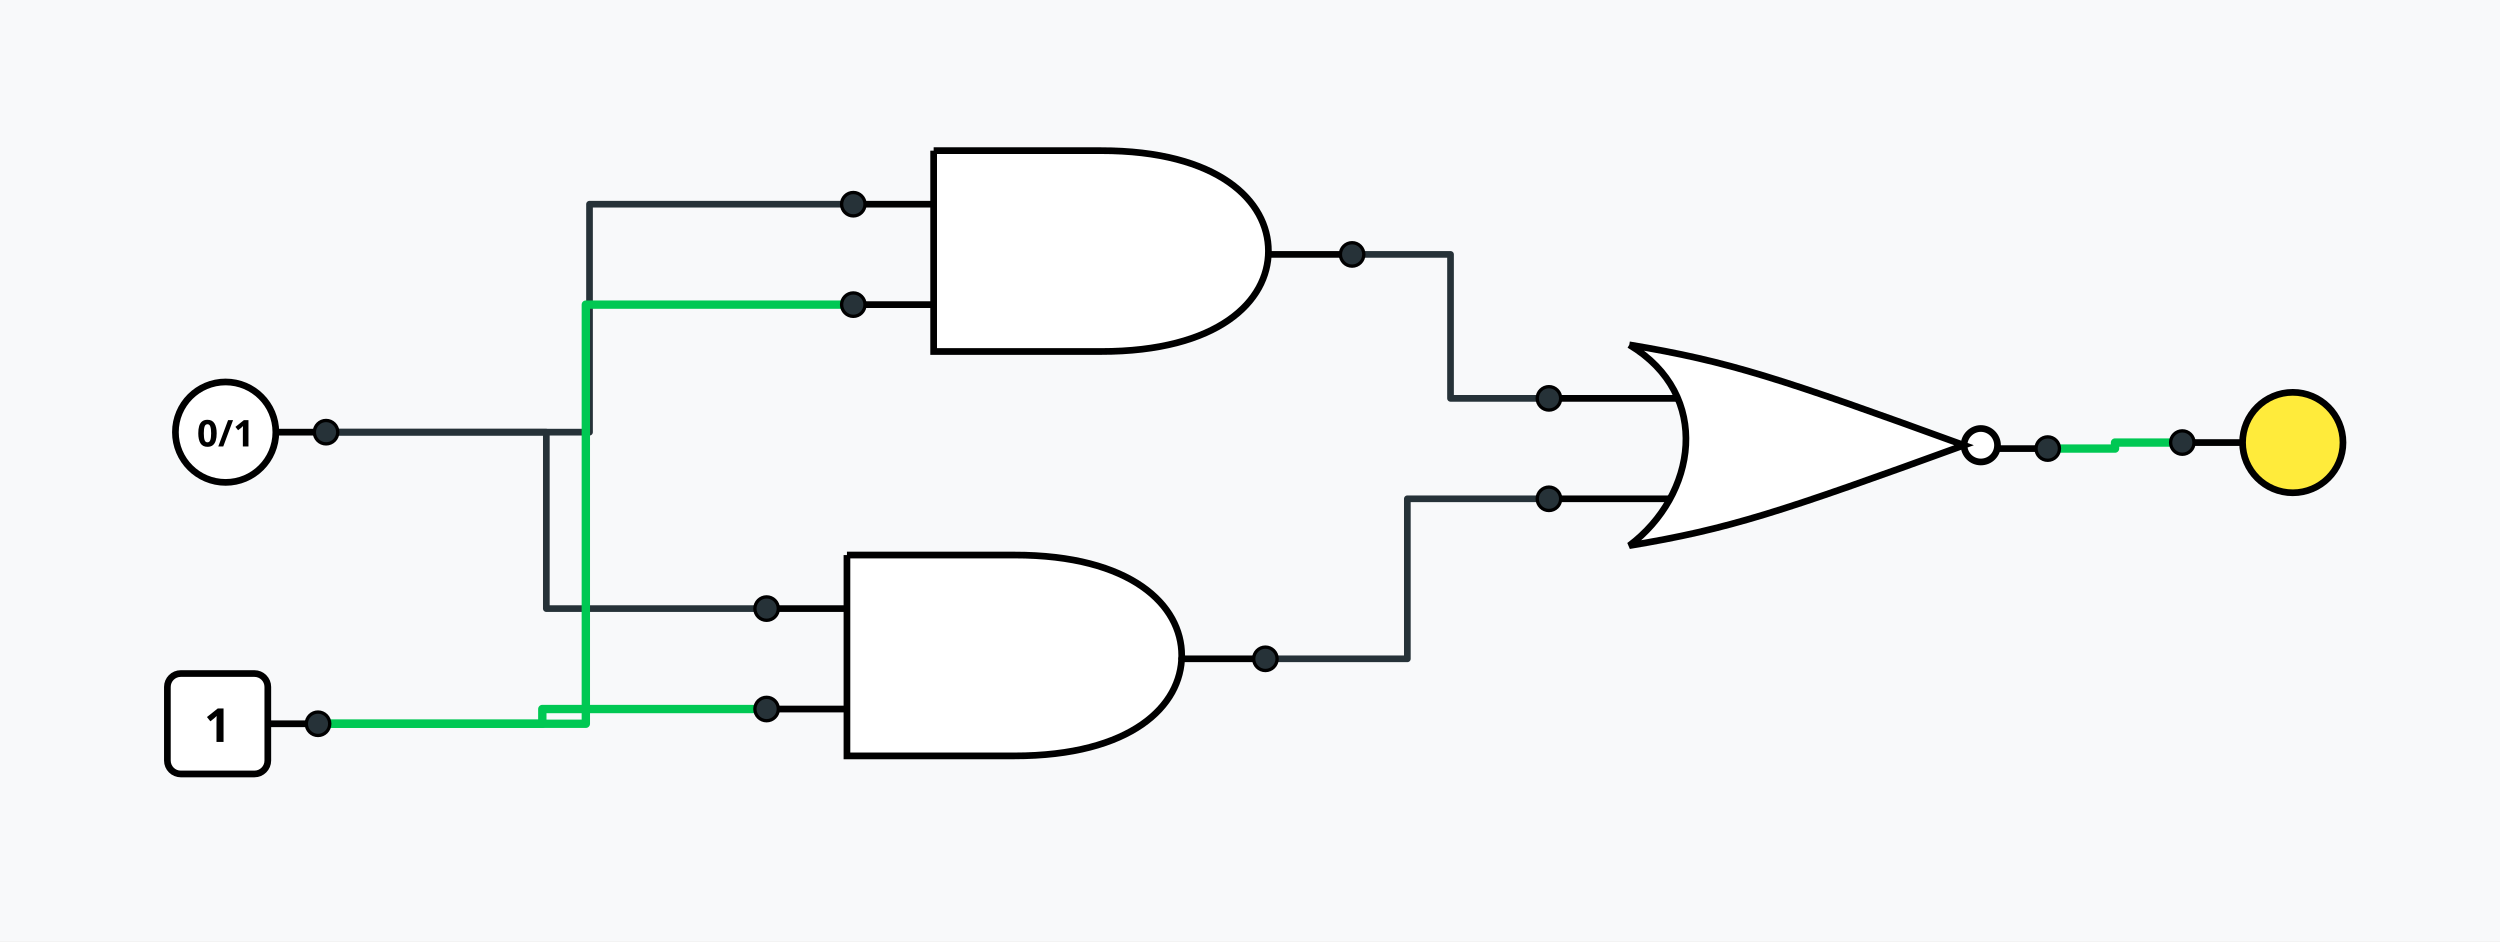
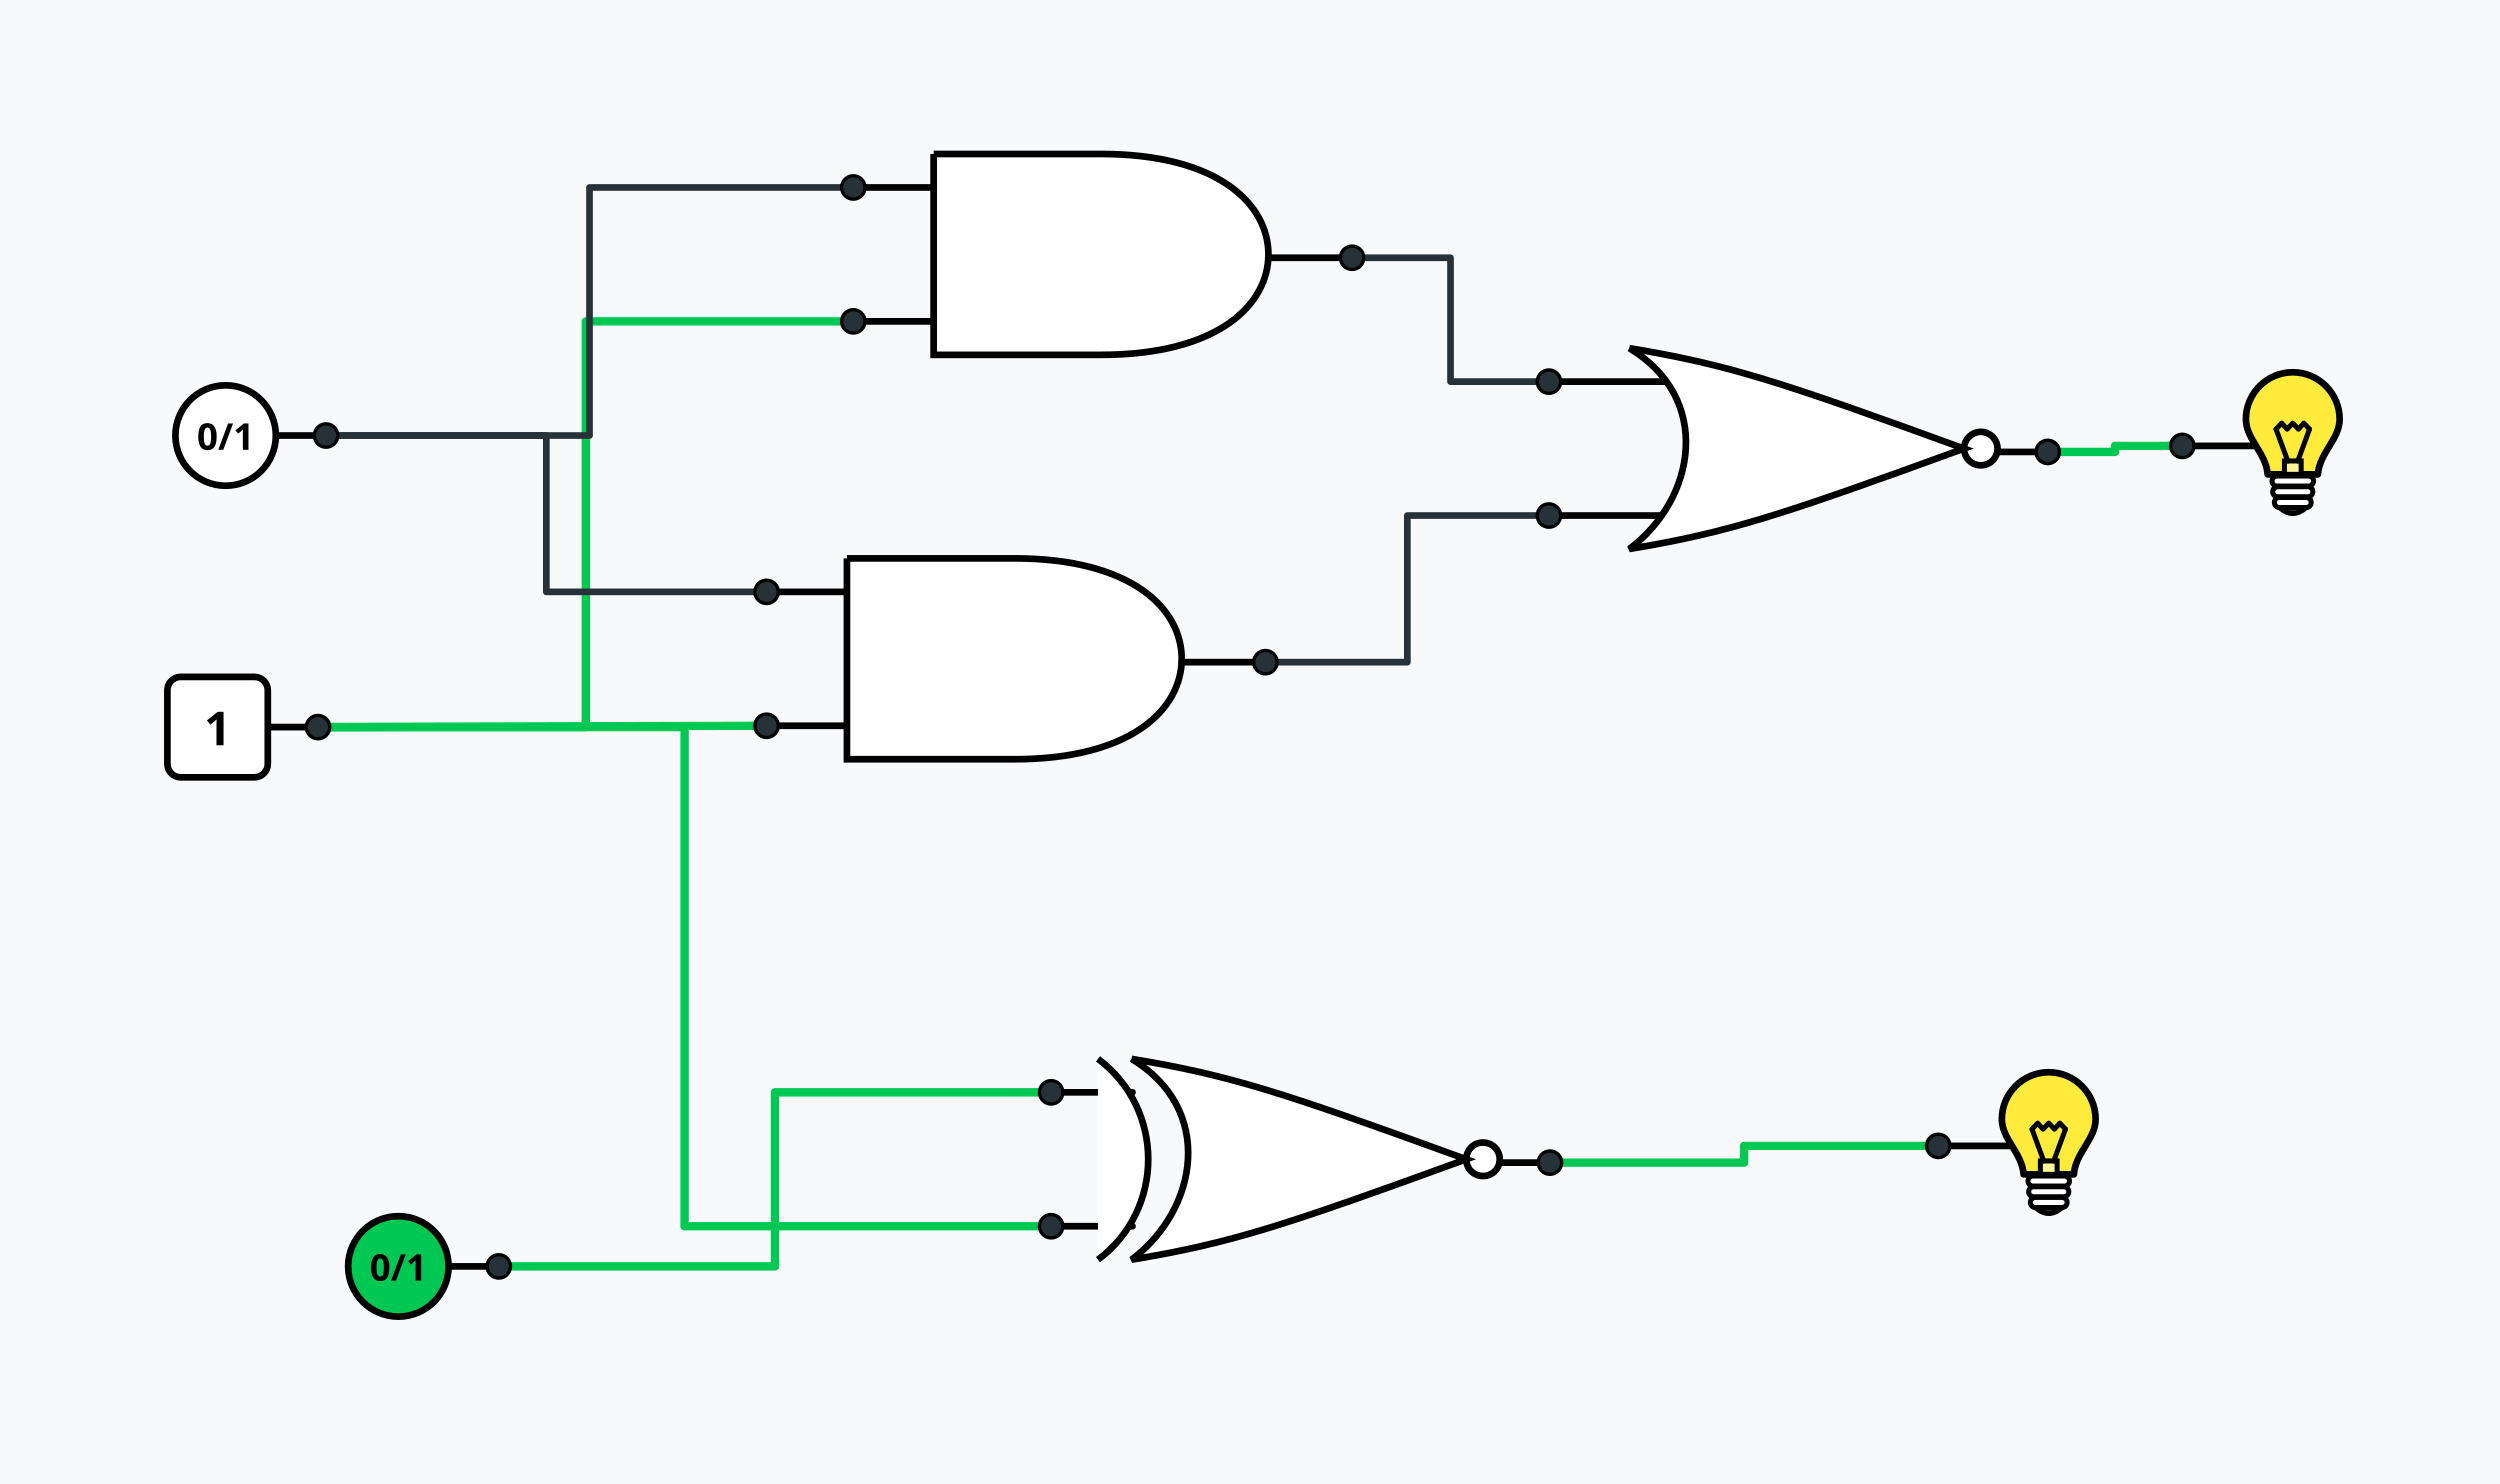
- <svg xmlns="http://www.w3.org/2000/svg" width="746.8" height="281.2" viewBox="1192.0 1104.7 746.8 281.2" version="1.1">
-   <rect x="1192.0" y="1104.7" width="746.8" height="281.2" fill="#f8f9fa" />
+ <svg xmlns="http://www.w3.org/2000/svg" width="746.8" height="443.3" viewBox="1192.0 1103.7 746.8 443.3" version="1.1">
+   <rect x="1192.0" y="1103.7" width="746.8" height="443.3" fill="#f8f9fa" />
  <g id="dld-wires">
-     <path d="M 1570.0 1301.5 L 1612.4 1301.5 L 1612.4 1253.7 L 1654.7 1253.7" stroke="#263238" stroke-width="2" fill="none" stroke-linecap="round" stroke-linejoin="round" />
-     <path d="M 1595.9 1180.7 L 1625.3 1180.7 L 1625.3 1223.7 L 1654.7 1223.7" stroke="#263238" stroke-width="2" fill="none" stroke-linecap="round" stroke-linejoin="round" />
-     <path d="M 1289.4 1233.8 L 1368.1 1233.8 L 1368.1 1165.7 L 1446.9 1165.7" stroke="#263238" stroke-width="2" fill="none" stroke-linecap="round" stroke-linejoin="round" />
-     <path d="M 1287.0 1320.9 L 1354.0 1320.9 L 1354.0 1316.5 L 1421.0 1316.5" stroke="#00c853" stroke-width="2.5" fill="none" stroke-linecap="round" stroke-linejoin="round" />
-     <path d="M 1289.4 1233.8 L 1355.2 1233.8 L 1355.2 1286.5 L 1421.0 1286.5" stroke="#263238" stroke-width="2" fill="none" stroke-linecap="round" stroke-linejoin="round" />
-     <path d="M 1287.0 1320.9 L 1367.0 1320.9 L 1367.0 1195.7 L 1446.9 1195.7" stroke="#00c853" stroke-width="2.5" fill="none" stroke-linecap="round" stroke-linejoin="round" />
+     <path d="M 1655.0 1451.0 L 1713.0 1451.0 L 1713.0 1446.0 L 1771.0 1446.0" stroke="#00c853" stroke-width="2.5" fill="none" stroke-linecap="round" stroke-linejoin="round" />
+     <path d="M 1287.0 1320.9 L 1396.5 1320.9 L 1396.5 1470.0 L 1506.0 1470.0" stroke="#00c853" stroke-width="2.5" fill="none" stroke-linecap="round" stroke-linejoin="round" />
+     <path d="M 1341.0 1482.0 L 1423.5 1482.0 L 1423.5 1430.0 L 1506.0 1430.0" stroke="#00c853" stroke-width="2.5" fill="none" stroke-linecap="round" stroke-linejoin="round" />
    <path d="M 1803.7 1238.7 L 1823.8 1238.7 L 1823.8 1236.9 L 1843.9 1236.9" stroke="#00c853" stroke-width="2.5" fill="none" stroke-linecap="round" stroke-linejoin="round" />
+     <path d="M 1287.0 1320.9 L 1367.0 1320.9 L 1367.0 1199.7 L 1446.9 1199.7" stroke="#00c853" stroke-width="2.5" fill="none" stroke-linecap="round" stroke-linejoin="round" />
+     <path d="M 1289.4 1233.8 L 1355.2 1233.8 L 1355.2 1280.5 L 1421.0 1280.5" stroke="#263238" stroke-width="2" fill="none" stroke-linecap="round" stroke-linejoin="round" />
+     <path d="M 1287.0 1320.9 L 1421.0 1320.5" stroke="#00c853" stroke-width="2.5" fill="none" stroke-linecap="round" stroke-linejoin="round" />
+     <path d="M 1289.4 1233.8 L 1368.1 1233.8 L 1368.1 1159.7 L 1446.9 1159.7" stroke="#263238" stroke-width="2" fill="none" stroke-linecap="round" stroke-linejoin="round" />
+     <path d="M 1595.9 1180.7 L 1625.3 1180.7 L 1625.3 1217.7 L 1654.7 1217.7" stroke="#263238" stroke-width="2" fill="none" stroke-linecap="round" stroke-linejoin="round" />
+     <path d="M 1570.0 1301.5 L 1612.4 1301.5 L 1612.4 1257.7 L 1654.7 1257.7" stroke="#263238" stroke-width="2" fill="none" stroke-linecap="round" stroke-linejoin="round" />
  </g>
  <g id="dld-components">
-     <line x1="1446.9" y1="1165.7" x2="1495.9" y2="1165.7" stroke="#000000" stroke-width="2" stroke-linecap="round" />
-     <line x1="1446.9" y1="1195.7" x2="1495.9" y2="1195.7" stroke="#000000" stroke-width="2" stroke-linecap="round" />
-     <path d="M 1470.9 1149.7 L 1520.9 1149.7 C 1555.9 1149.7, 1570.9 1164.7, 1570.9 1179.7 C 1570.9 1194.7, 1555.9 1209.7, 1520.9 1209.7 L 1470.9 1209.7 L 1470.9 1149.7" fill="#ffffff" stroke="#000000" stroke-width="2" />
-     <line x1="1570.9" y1="1180.7" x2="1595.9" y2="1180.7" stroke="#000000" stroke-width="2" stroke-linecap="round" />
-     <circle cx="1446.9" cy="1165.7" r="3.5" fill="#263238" stroke="#000000" stroke-width="1" />
-     <circle cx="1446.9" cy="1195.7" r="3.5" fill="#263238" stroke="#000000" stroke-width="1" />
-     <circle cx="1595.9" cy="1180.7" r="3.5" fill="#263238" stroke="#000000" stroke-width="1" />
-     <line x1="1421.0" y1="1286.5" x2="1470.0" y2="1286.5" stroke="#000000" stroke-width="2" stroke-linecap="round" />
-     <line x1="1421.0" y1="1316.5" x2="1470.0" y2="1316.5" stroke="#000000" stroke-width="2" stroke-linecap="round" />
-     <path d="M 1445.0 1270.5 L 1495.0 1270.5 C 1530.0 1270.5, 1545.0 1285.5, 1545.0 1300.5 C 1545.0 1315.5, 1530.0 1330.5, 1495.0 1330.5 L 1445.0 1330.5 L 1445.0 1270.5" fill="#ffffff" stroke="#000000" stroke-width="2" />
-     <line x1="1545.0" y1="1301.5" x2="1570.0" y2="1301.5" stroke="#000000" stroke-width="2" stroke-linecap="round" />
-     <circle cx="1421.0" cy="1286.5" r="3.5" fill="#263238" stroke="#000000" stroke-width="1" />
-     <circle cx="1421.0" cy="1316.5" r="3.5" fill="#263238" stroke="#000000" stroke-width="1" />
-     <circle cx="1570.0" cy="1301.5" r="3.5" fill="#263238" stroke="#000000" stroke-width="1" />
-     <line x1="1654.7" y1="1223.7" x2="1703.7" y2="1223.7" stroke="#000000" stroke-width="2" stroke-linecap="round" />
-     <line x1="1654.7" y1="1253.7" x2="1703.7" y2="1253.7" stroke="#000000" stroke-width="2" stroke-linecap="round" />
-     <path d="M 1678.7 1207.7 C 1708.7 1212.7, 1723.7 1217.7, 1778.7 1237.7 C 1723.7 1257.7, 1708.7 1262.7, 1678.7 1267.7 C 1698.7 1252.7, 1703.7 1222.7, 1678.7 1207.7 M 1788.7 1237.7 C 1788.7 1240.5, 1786.5 1242.7, 1783.7 1242.7 C 1781.0 1242.7, 1778.7 1240.5, 1778.7 1237.7 C 1778.7 1235.0, 1781.0 1232.7, 1783.7 1232.7 C 1786.5 1232.7, 1788.7 1235.0, 1788.7 1237.7" fill="#ffffff" stroke="#000000" stroke-width="2" />
-     <line x1="1788.7" y1="1238.7" x2="1803.7" y2="1238.7" stroke="#000000" stroke-width="2" stroke-linecap="round" />
-     <circle cx="1654.7" cy="1223.7" r="3.5" fill="#263238" stroke="#000000" stroke-width="1" />
-     <circle cx="1654.7" cy="1253.7" r="3.5" fill="#263238" stroke="#000000" stroke-width="1" />
-     <circle cx="1803.7" cy="1238.7" r="3.5" fill="#263238" stroke="#000000" stroke-width="1" />
+     <line x1="1771.0" y1="1446.0" x2="1793.5" y2="1446.0" stroke="#000000" stroke-width="2" stroke-linecap="round" />
+     <path d="M 1796.5 1454.5 C 1796.0 1448.0, 1790.0 1444.0, 1790.0 1438.0 C 1790.0 1430.3, 1796.3 1424.0, 1804.0 1424.0 C 1811.7 1424.0, 1818.0 1430.3, 1818.0 1438.0 C 1818.0 1444.0, 1812.0 1448.0, 1811.5 1454.5 Z" fill="#ffeb3b" stroke="#000000" stroke-width="2" stroke-linejoin="round" />
+     <rect x="1801.5" y="1450.5" width="5" height="4" fill="#fff596" stroke="#000000" stroke-width="1.5" />
+     <line x1="1802.5" y1="1450.5" x2="1799.0" y2="1441.0" stroke="#000000" stroke-width="1.5" stroke-linecap="round" />
+     <line x1="1805.5" y1="1450.5" x2="1809.0" y2="1441.0" stroke="#000000" stroke-width="1.5" stroke-linecap="round" />
+     <path d="M 1799.0 1441.0 L 1800.7 1439.2 L 1802.3 1441.0 L 1804.0 1439.2 L 1805.7 1441.0 L 1807.3 1439.2 L 1809.0 1441.0" fill="none" stroke="#000000" stroke-width="1.5" stroke-linecap="round" stroke-linejoin="round" />
+     <rect x="1797.8" y="1455.0" width="12.4" height="3" rx="1.5" ry="1.5" fill="#ffffff" stroke="#000000" stroke-width="1.5" />
+     <rect x="1798.0" y="1458.2" width="12" height="3" rx="1.5" ry="1.5" fill="#ffffff" stroke="#000000" stroke-width="1.5" />
+     <rect x="1798.5" y="1461.4" width="11" height="3" rx="1.5" ry="1.5" fill="#ffffff" stroke="#000000" stroke-width="1.5" />
+     <path d="M 1800.0 1464.4 Q 1804.0 1468.0, 1808.0 1464.4 Z" fill="#323232" stroke="#000000" stroke-width="1.5" stroke-linejoin="round" />
+     <circle cx="1771.0" cy="1446.0" r="3.5" fill="#263238" stroke="#000000" stroke-width="1" />
+     <line x1="1326.0" y1="1482.0" x2="1341.0" y2="1482.0" stroke="#000000" stroke-width="2" stroke-linecap="round" />
+     <circle cx="1311.0" cy="1482.0" r="15" fill="#00c853" stroke="#000000" stroke-width="2" />
+     <text x="1311.0" y="1482.0" font-family="Ubuntu, sans-serif" font-size="11" font-weight="bold" text-anchor="middle" dominant-baseline="central">0/1</text>
+     <circle cx="1341.0" cy="1482.0" r="3.5" fill="#263238" stroke="#000000" stroke-width="1" />
+     <line x1="1506.0" y1="1430.0" x2="1530.3" y2="1430.0" stroke="#000000" stroke-width="2" stroke-linecap="round" />
+     <line x1="1506.0" y1="1470.0" x2="1530.3" y2="1470.0" stroke="#000000" stroke-width="2" stroke-linecap="round" />
+     <path d="M 1530.0 1420.0 C 1560.0 1425.0, 1575.0 1430.0, 1630.0 1450.0 C 1575.0 1470.0, 1560.0 1475.0, 1530.0 1480.0 C 1550.0 1465.0, 1555.0 1435.0, 1530.0 1420.0 M 1520.0 1420.0 C 1540.0 1435.0, 1540.0 1465.0, 1520.0 1480.0 M 1640.0 1450.0 C 1640.0 1452.8, 1637.8 1455.0, 1635.0 1455.0 C 1632.2 1455.0, 1630.0 1452.8, 1630.0 1450.0 C 1630.0 1447.2, 1632.2 1445.0, 1635.0 1445.0 C 1637.8 1445.0, 1640.0 1447.2, 1640.0 1450.0" fill="#ffffff" stroke="#000000" stroke-width="2" />
+     <line x1="1640.0" y1="1451.0" x2="1655.0" y2="1451.0" stroke="#000000" stroke-width="2" stroke-linecap="round" />
+     <circle cx="1506.0" cy="1430.0" r="3.5" fill="#263238" stroke="#000000" stroke-width="1" />
+     <circle cx="1506.0" cy="1470.0" r="3.5" fill="#263238" stroke="#000000" stroke-width="1" />
+     <circle cx="1655.0" cy="1451.0" r="3.5" fill="#263238" stroke="#000000" stroke-width="1" />
+     <line x1="1843.9" y1="1236.9" x2="1866.4" y2="1236.9" stroke="#000000" stroke-width="2" stroke-linecap="round" />
+     <path d="M 1869.4 1245.4 C 1868.9 1238.9, 1862.9 1234.9, 1862.9 1228.9 C 1862.9 1221.2, 1869.2 1214.9, 1876.9 1214.9 C 1884.6 1214.9, 1890.9 1221.2, 1890.9 1228.9 C 1890.9 1234.9, 1884.9 1238.9, 1884.4 1245.4 Z" fill="#ffeb3b" stroke="#000000" stroke-width="2" stroke-linejoin="round" />
+     <rect x="1874.4" y="1241.4" width="5" height="4" fill="#fff596" stroke="#000000" stroke-width="1.5" />
+     <line x1="1875.4" y1="1241.4" x2="1871.9" y2="1231.9" stroke="#000000" stroke-width="1.5" stroke-linecap="round" />
+     <line x1="1878.4" y1="1241.4" x2="1881.9" y2="1231.9" stroke="#000000" stroke-width="1.5" stroke-linecap="round" />
+     <path d="M 1871.9 1231.9 L 1873.6 1230.1 L 1875.2 1231.9 L 1876.9 1230.1 L 1878.6 1231.9 L 1880.2 1230.1 L 1881.9 1231.9" fill="none" stroke="#000000" stroke-width="1.5" stroke-linecap="round" stroke-linejoin="round" />
+     <rect x="1870.7" y="1245.9" width="12.4" height="3" rx="1.5" ry="1.5" fill="#ffffff" stroke="#000000" stroke-width="1.5" />
+     <rect x="1870.9" y="1249.1" width="12" height="3" rx="1.5" ry="1.5" fill="#ffffff" stroke="#000000" stroke-width="1.5" />
+     <rect x="1871.4" y="1252.3" width="11" height="3" rx="1.5" ry="1.5" fill="#ffffff" stroke="#000000" stroke-width="1.5" />
+     <path d="M 1872.9 1255.3 Q 1876.9 1258.9, 1880.9 1255.3 Z" fill="#323232" stroke="#000000" stroke-width="1.5" stroke-linejoin="round" />
+     <circle cx="1843.9" cy="1236.9" r="3.5" fill="#263238" stroke="#000000" stroke-width="1" />
+     <line x1="1272.0" y1="1320.9" x2="1287.0" y2="1320.9" stroke="#000000" stroke-width="2" stroke-linecap="round" />
+     <rect x="1242.0" y="1305.9" width="30" height="30" fill="#ffffff" stroke="#000000" stroke-width="2" rx="4" />
+     <text x="1257.0" y="1320.9" font-family="Ubuntu, sans-serif" font-size="14" font-weight="bold" text-anchor="middle" dominant-baseline="central">1</text>
+     <circle cx="1287.0" cy="1320.9" r="3.5" fill="#263238" stroke="#000000" stroke-width="1" />
    <line x1="1274.4" y1="1233.8" x2="1289.4" y2="1233.8" stroke="#000000" stroke-width="2" stroke-linecap="round" />
    <circle cx="1259.4" cy="1233.8" r="15" fill="#ffffff" stroke="#000000" stroke-width="2" />
    <text x="1259.4" y="1233.8" font-family="Ubuntu, sans-serif" font-size="11" font-weight="bold" text-anchor="middle" dominant-baseline="central">0/1</text>
    <circle cx="1289.4" cy="1233.8" r="3.5" fill="#263238" stroke="#000000" stroke-width="1" />
-     <line x1="1272.0" y1="1320.9" x2="1287.0" y2="1320.9" stroke="#000000" stroke-width="2" stroke-linecap="round" />
-     <rect x="1242.0" y="1305.9" width="30" height="30" fill="#ffffff" stroke="#000000" stroke-width="2" rx="4" />
-     <text x="1257.0" y="1320.9" font-family="Ubuntu, sans-serif" font-size="14" font-weight="bold" text-anchor="middle" dominant-baseline="central">1</text>
-     <circle cx="1287.0" cy="1320.9" r="3.5" fill="#263238" stroke="#000000" stroke-width="1" />
-     <line x1="1843.9" y1="1236.9" x2="1861.9" y2="1236.9" stroke="#000000" stroke-width="2" stroke-linecap="round" />
-     <circle cx="1876.9" cy="1236.9" r="15" fill="#ffeb3b" stroke="#000000" stroke-width="2" />
-     <circle cx="1843.9" cy="1236.9" r="3.5" fill="#263238" stroke="#000000" stroke-width="1" />
+     <line x1="1654.7" y1="1217.7" x2="1703.7" y2="1217.7" stroke="#000000" stroke-width="2" stroke-linecap="round" />
+     <line x1="1654.7" y1="1257.7" x2="1703.7" y2="1257.7" stroke="#000000" stroke-width="2" stroke-linecap="round" />
+     <path d="M 1678.7 1207.7 C 1708.7 1212.7, 1723.7 1217.7, 1778.7 1237.7 C 1723.7 1257.7, 1708.7 1262.7, 1678.7 1267.7 C 1698.7 1252.7, 1703.7 1222.7, 1678.7 1207.7 M 1788.7 1237.7 C 1788.7 1240.5, 1786.5 1242.7, 1783.7 1242.7 C 1781.0 1242.7, 1778.7 1240.5, 1778.7 1237.7 C 1778.7 1235.0, 1781.0 1232.7, 1783.7 1232.7 C 1786.5 1232.7, 1788.7 1235.0, 1788.7 1237.7" fill="#ffffff" stroke="#000000" stroke-width="2" />
+     <line x1="1788.7" y1="1238.7" x2="1803.7" y2="1238.7" stroke="#000000" stroke-width="2" stroke-linecap="round" />
+     <circle cx="1654.7" cy="1217.7" r="3.5" fill="#263238" stroke="#000000" stroke-width="1" />
+     <circle cx="1654.7" cy="1257.7" r="3.5" fill="#263238" stroke="#000000" stroke-width="1" />
+     <circle cx="1803.7" cy="1238.7" r="3.5" fill="#263238" stroke="#000000" stroke-width="1" />
+     <line x1="1421.0" y1="1280.5" x2="1470.0" y2="1280.5" stroke="#000000" stroke-width="2" stroke-linecap="round" />
+     <line x1="1421.0" y1="1320.5" x2="1470.0" y2="1320.5" stroke="#000000" stroke-width="2" stroke-linecap="round" />
+     <path d="M 1445.0 1270.5 L 1495.0 1270.5 C 1530.0 1270.5, 1545.0 1285.5, 1545.0 1300.5 C 1545.0 1315.5, 1530.0 1330.5, 1495.0 1330.5 L 1445.0 1330.5 L 1445.0 1270.5" fill="#ffffff" stroke="#000000" stroke-width="2" />
+     <line x1="1545.0" y1="1301.5" x2="1570.0" y2="1301.5" stroke="#000000" stroke-width="2" stroke-linecap="round" />
+     <circle cx="1421.0" cy="1280.5" r="3.5" fill="#263238" stroke="#000000" stroke-width="1" />
+     <circle cx="1421.0" cy="1320.5" r="3.5" fill="#263238" stroke="#000000" stroke-width="1" />
+     <circle cx="1570.0" cy="1301.5" r="3.5" fill="#263238" stroke="#000000" stroke-width="1" />
+     <line x1="1446.9" y1="1159.7" x2="1495.9" y2="1159.7" stroke="#000000" stroke-width="2" stroke-linecap="round" />
+     <line x1="1446.9" y1="1199.7" x2="1495.9" y2="1199.7" stroke="#000000" stroke-width="2" stroke-linecap="round" />
+     <path d="M 1470.9 1149.7 L 1520.9 1149.7 C 1555.9 1149.7, 1570.9 1164.7, 1570.9 1179.7 C 1570.9 1194.7, 1555.9 1209.7, 1520.9 1209.7 L 1470.9 1209.7 L 1470.9 1149.7" fill="#ffffff" stroke="#000000" stroke-width="2" />
+     <line x1="1570.9" y1="1180.7" x2="1595.9" y2="1180.7" stroke="#000000" stroke-width="2" stroke-linecap="round" />
+     <circle cx="1446.9" cy="1159.7" r="3.5" fill="#263238" stroke="#000000" stroke-width="1" />
+     <circle cx="1446.9" cy="1199.7" r="3.5" fill="#263238" stroke="#000000" stroke-width="1" />
+     <circle cx="1595.9" cy="1180.7" r="3.5" fill="#263238" stroke="#000000" stroke-width="1" />
  </g>
</svg>
